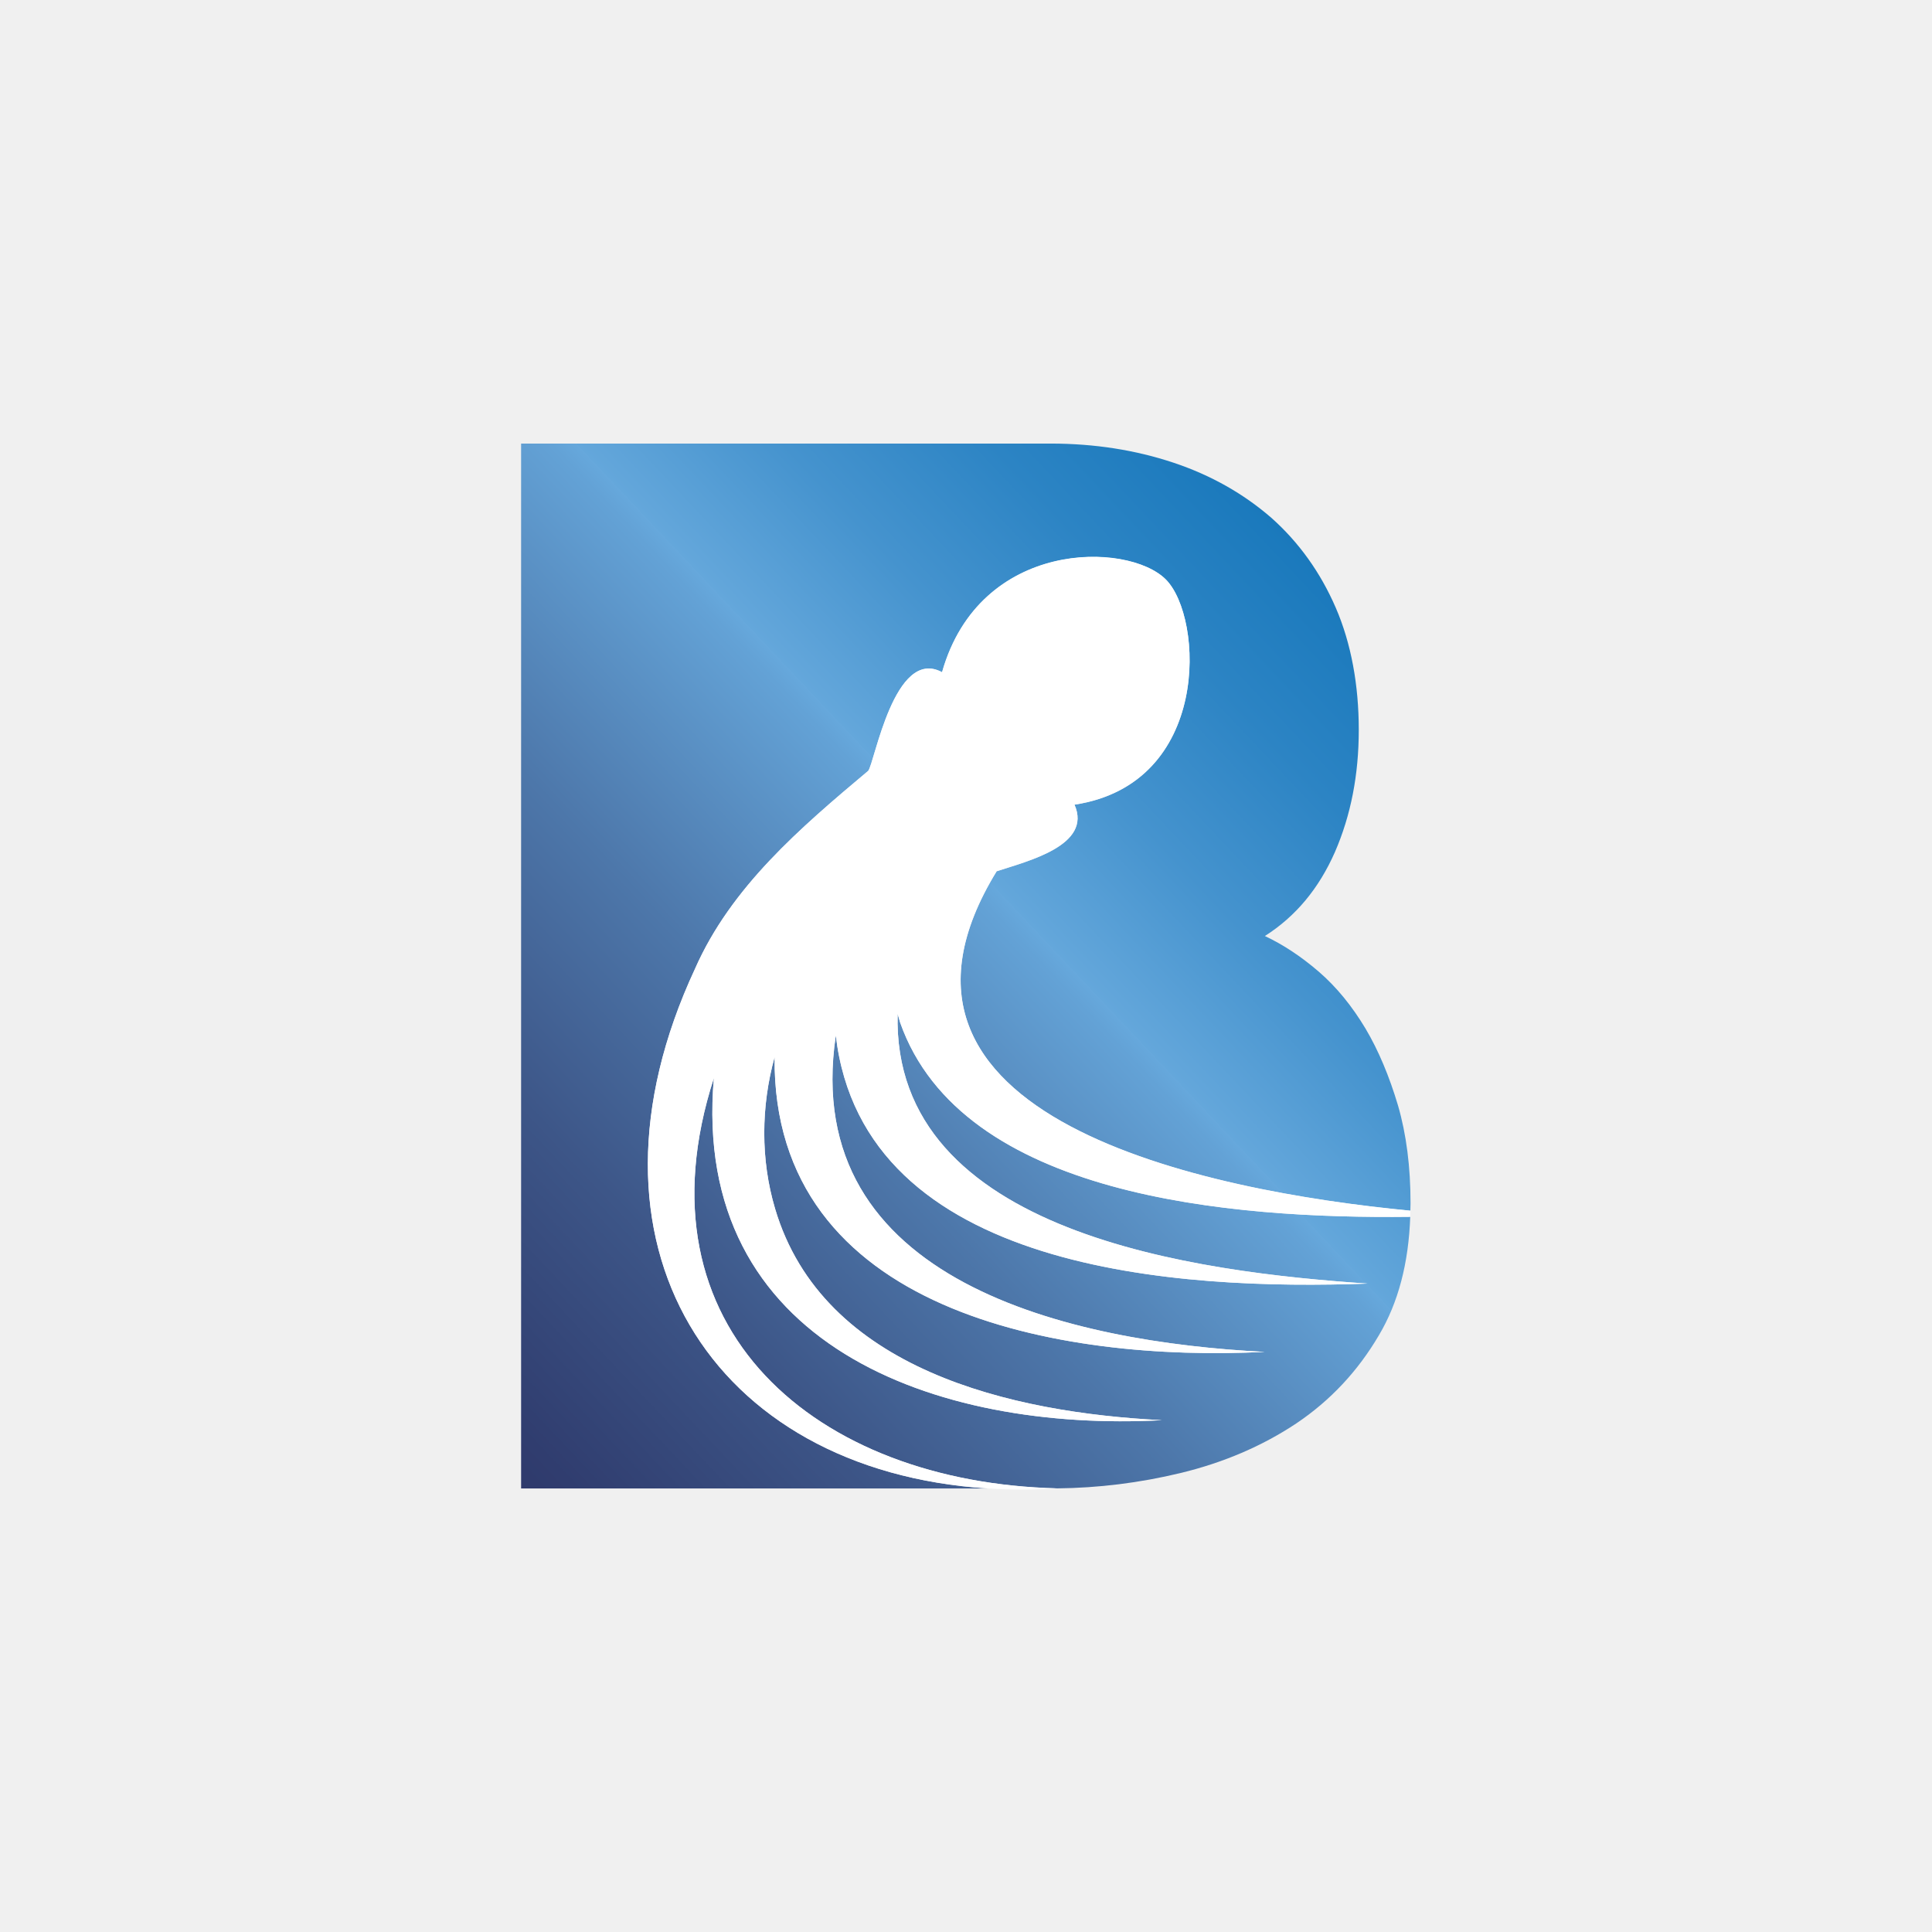
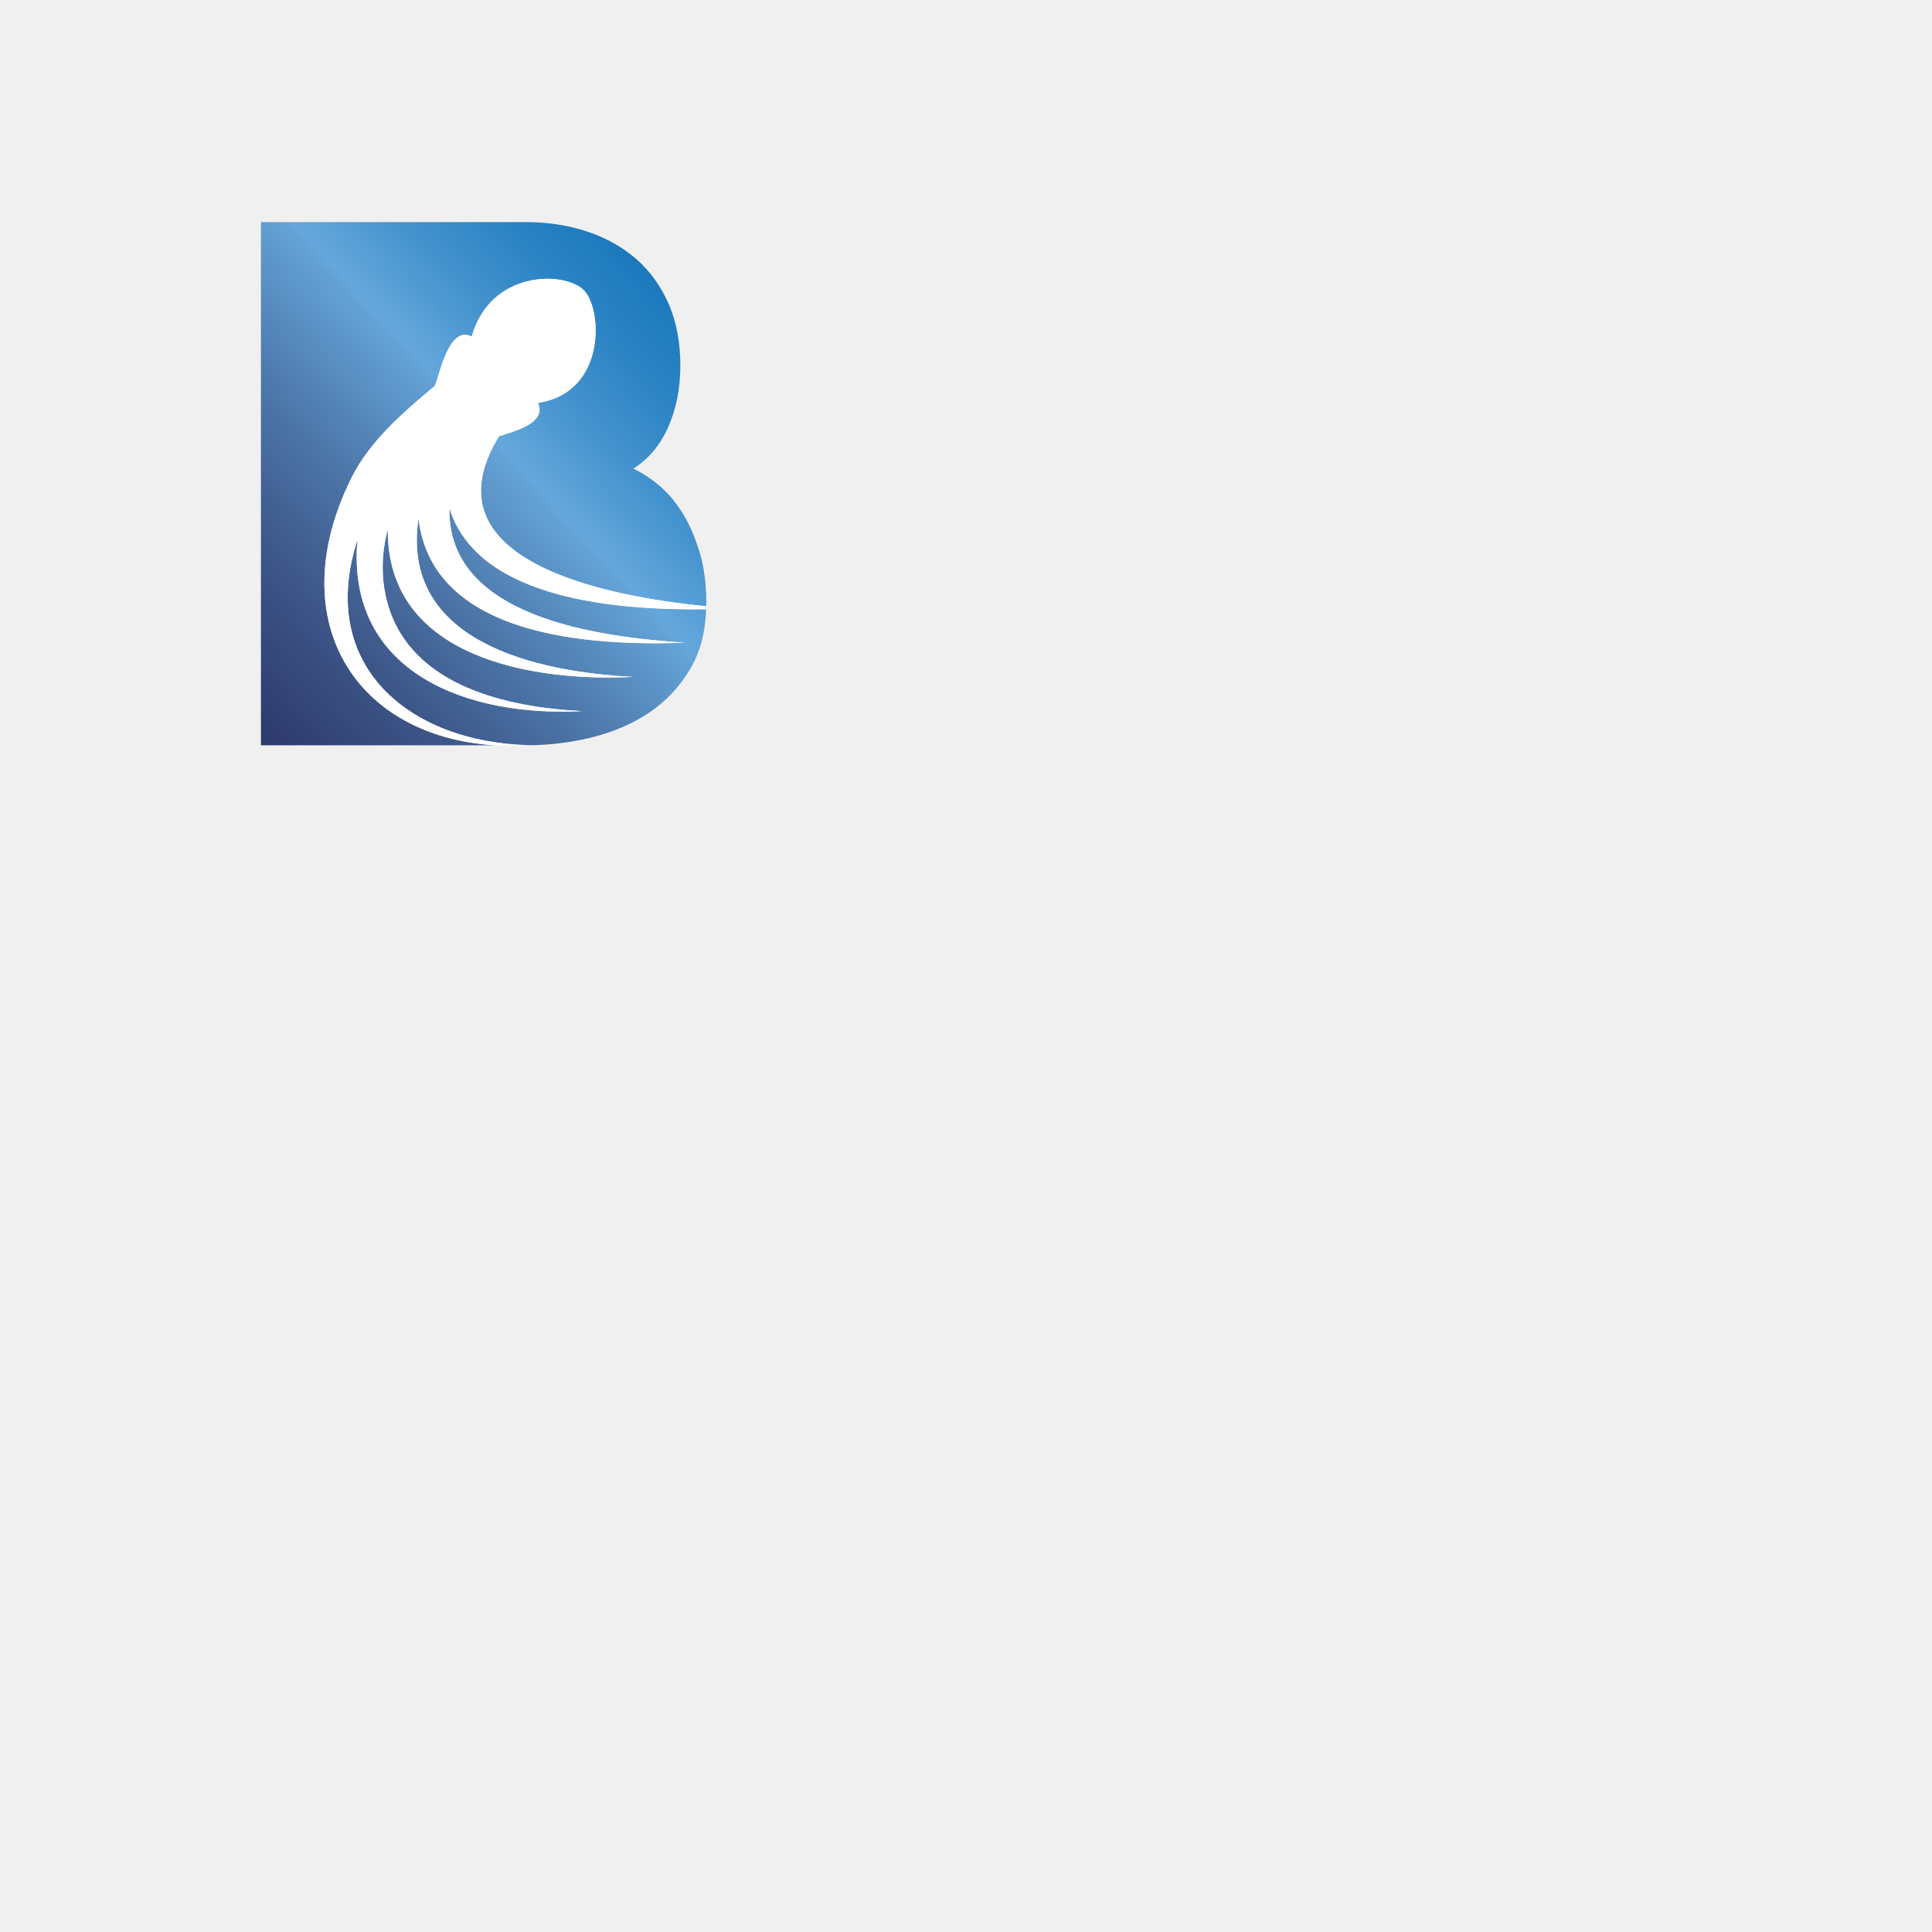
- <svg xmlns="http://www.w3.org/2000/svg" xmlns:xlink="http://www.w3.org/1999/xlink" id="a" viewBox="0 0 328.34 328.41">
+ <svg xmlns="http://www.w3.org/2000/svg" xmlns:xlink="http://www.w3.org/1999/xlink" id="a">
  <defs>
    <style>.f{fill:#fff;}.g{fill:url(#c);}.h{clip-path:url(#b);}.i{clip-path:url(#d);}.j{fill:url(#e);}.k{fill:none;}</style>
    <clipPath id="b">
      <path class="k" d="M232.45,218.19c-31.85,1.17-85.71-1.9-90.38-42.19-6.25,42,40.26,52.16,72.9,53.8-34.42,1.74-83.75-6.6-83.3-50.12-2.31,8.4-2.4,17.43,.08,25.77,8.14,27.47,40.35,34.69,65.75,35.96-38.27,2.04-80.07-12.7-76.15-58.15-13.83,42.79,17.63,68.77,58.33,69.74,7.01-.07,13.98-.92,21-2.61,7.28-1.76,13.86-4.57,19.67-8.43,5.81-3.91,10.48-8.91,14.05-15,3.3-5.55,5.04-12.27,5.32-20.12-30.53,.36-76.24-3.37-86.7-33.01l-.43-1.49c-1.02,37.5,51.32,43.93,79.88,45.85" />
    </clipPath>
    <linearGradient id="c" x1="-131.8" y1="583.28" x2="-129.08" y2="583.28" gradientTransform="translate(15596.75 69102.56) scale(118.11 -118.11)" gradientUnits="userSpaceOnUse">
      <stop offset="0" stop-color="#272a5b" />
      <stop offset=".09" stop-color="#292f60" />
      <stop offset=".19" stop-color="#303d6f" />
      <stop offset=".31" stop-color="#3d5688" />
      <stop offset=".43" stop-color="#4d77aa" />
      <stop offset=".56" stop-color="#63a2d6" />
      <stop offset=".57" stop-color="#66a8dc" />
      <stop offset=".57" stop-color="#64a7db" />
      <stop offset=".65" stop-color="#4593ce" />
      <stop offset=".73" stop-color="#2c84c4" />
      <stop offset=".81" stop-color="#1a79bc" />
      <stop offset=".9" stop-color="#1073b8" />
      <stop offset="1" stop-color="#0d71b7" />
    </linearGradient>
    <clipPath id="d">
      <path class="k" d="M88.58,75.4V253.02h79.3c-46.97-3.01-71.49-41.59-49.74-88.31,6.12-13.92,17.9-23.97,29.45-33.66,1.06-1.25,4.43-21.14,12.55-16.77,6.42-22.66,31.57-22.23,38.03-15.77,6.46,6.45,7.7,34.75-15.52,38.28,3.07,6.93-7.98,9.6-13.23,11.32-25.68,41.92,35.56,54.38,70.32,57.7,.01-.42,.03-.83,.03-1.26,0-6.19-.71-11.76-2.14-16.67-1.47-4.9-3.28-9.28-5.52-13.05-2.29-3.81-4.91-7.05-7.95-9.67-3.05-2.62-6.1-4.62-9.15-6.05,5.24-3.33,9.19-8.09,11.91-14.28,2.71-6.24,4.05-13.14,4.05-20.76s-1.29-14.71-3.91-20.76c-2.62-6.05-6.29-11.14-10.95-15.29-4.72-4.09-10.24-7.24-16.67-9.38-6.43-2.14-13.38-3.24-20.86-3.24H88.58Z" />
    </clipPath>
    <linearGradient id="e" x1="-131.8" y1="583.46" x2="-129.08" y2="583.46" gradientTransform="translate(15561.2 69074.86) scale(118.11 -118.11)" xlink:href="#c" />
  </defs>
  <g class="h">
    <rect class="g" x="97.74" y="138.13" width="151.73" height="149.09" transform="translate(-98.35 175.14) rotate(-42.92)" />
  </g>
  <g class="i">
    <rect class="j" x="48.33" y="47.69" width="231.67" height="233.03" transform="translate(-67.87 155.74) rotate(-42.92)" />
  </g>
  <path class="f" d="M167.87,253.02c3.9,.25,7.95,.26,12.15,0-.12,0-.23-.01-.35-.01-.32,0-.63,.01-.95,.01h-10.85Z" />
  <path class="f" d="M121.34,183.26c-3.91,45.45,37.88,60.2,76.16,58.15-25.4-1.27-57.61-8.49-65.75-35.96-2.48-8.34-2.4-17.37-.08-25.77-.45,43.52,48.88,51.85,83.31,50.12-32.65-1.63-79.16-11.8-72.9-53.8,4.67,40.29,58.53,43.36,90.38,42.19-28.55-1.92-80.9-8.35-79.88-45.85l.43,1.49c10.46,29.64,56.17,33.37,86.7,33.01,.01-.35,.02-.7,.02-1.05-34.76-3.32-96-15.78-70.32-57.7,5.24-1.72,16.3-4.4,13.23-11.32,23.22-3.53,21.98-31.83,15.52-38.29-6.46-6.46-31.61-6.89-38.03,15.77-8.11-4.36-11.48,15.52-12.55,16.77-11.55,9.7-23.33,19.75-29.45,33.67-21.75,46.72,2.77,85.31,49.74,88.31h10.85c.32,0,.64-.01,.95-.01-40.7-.98-72.16-26.96-58.33-69.75" />
</svg>
